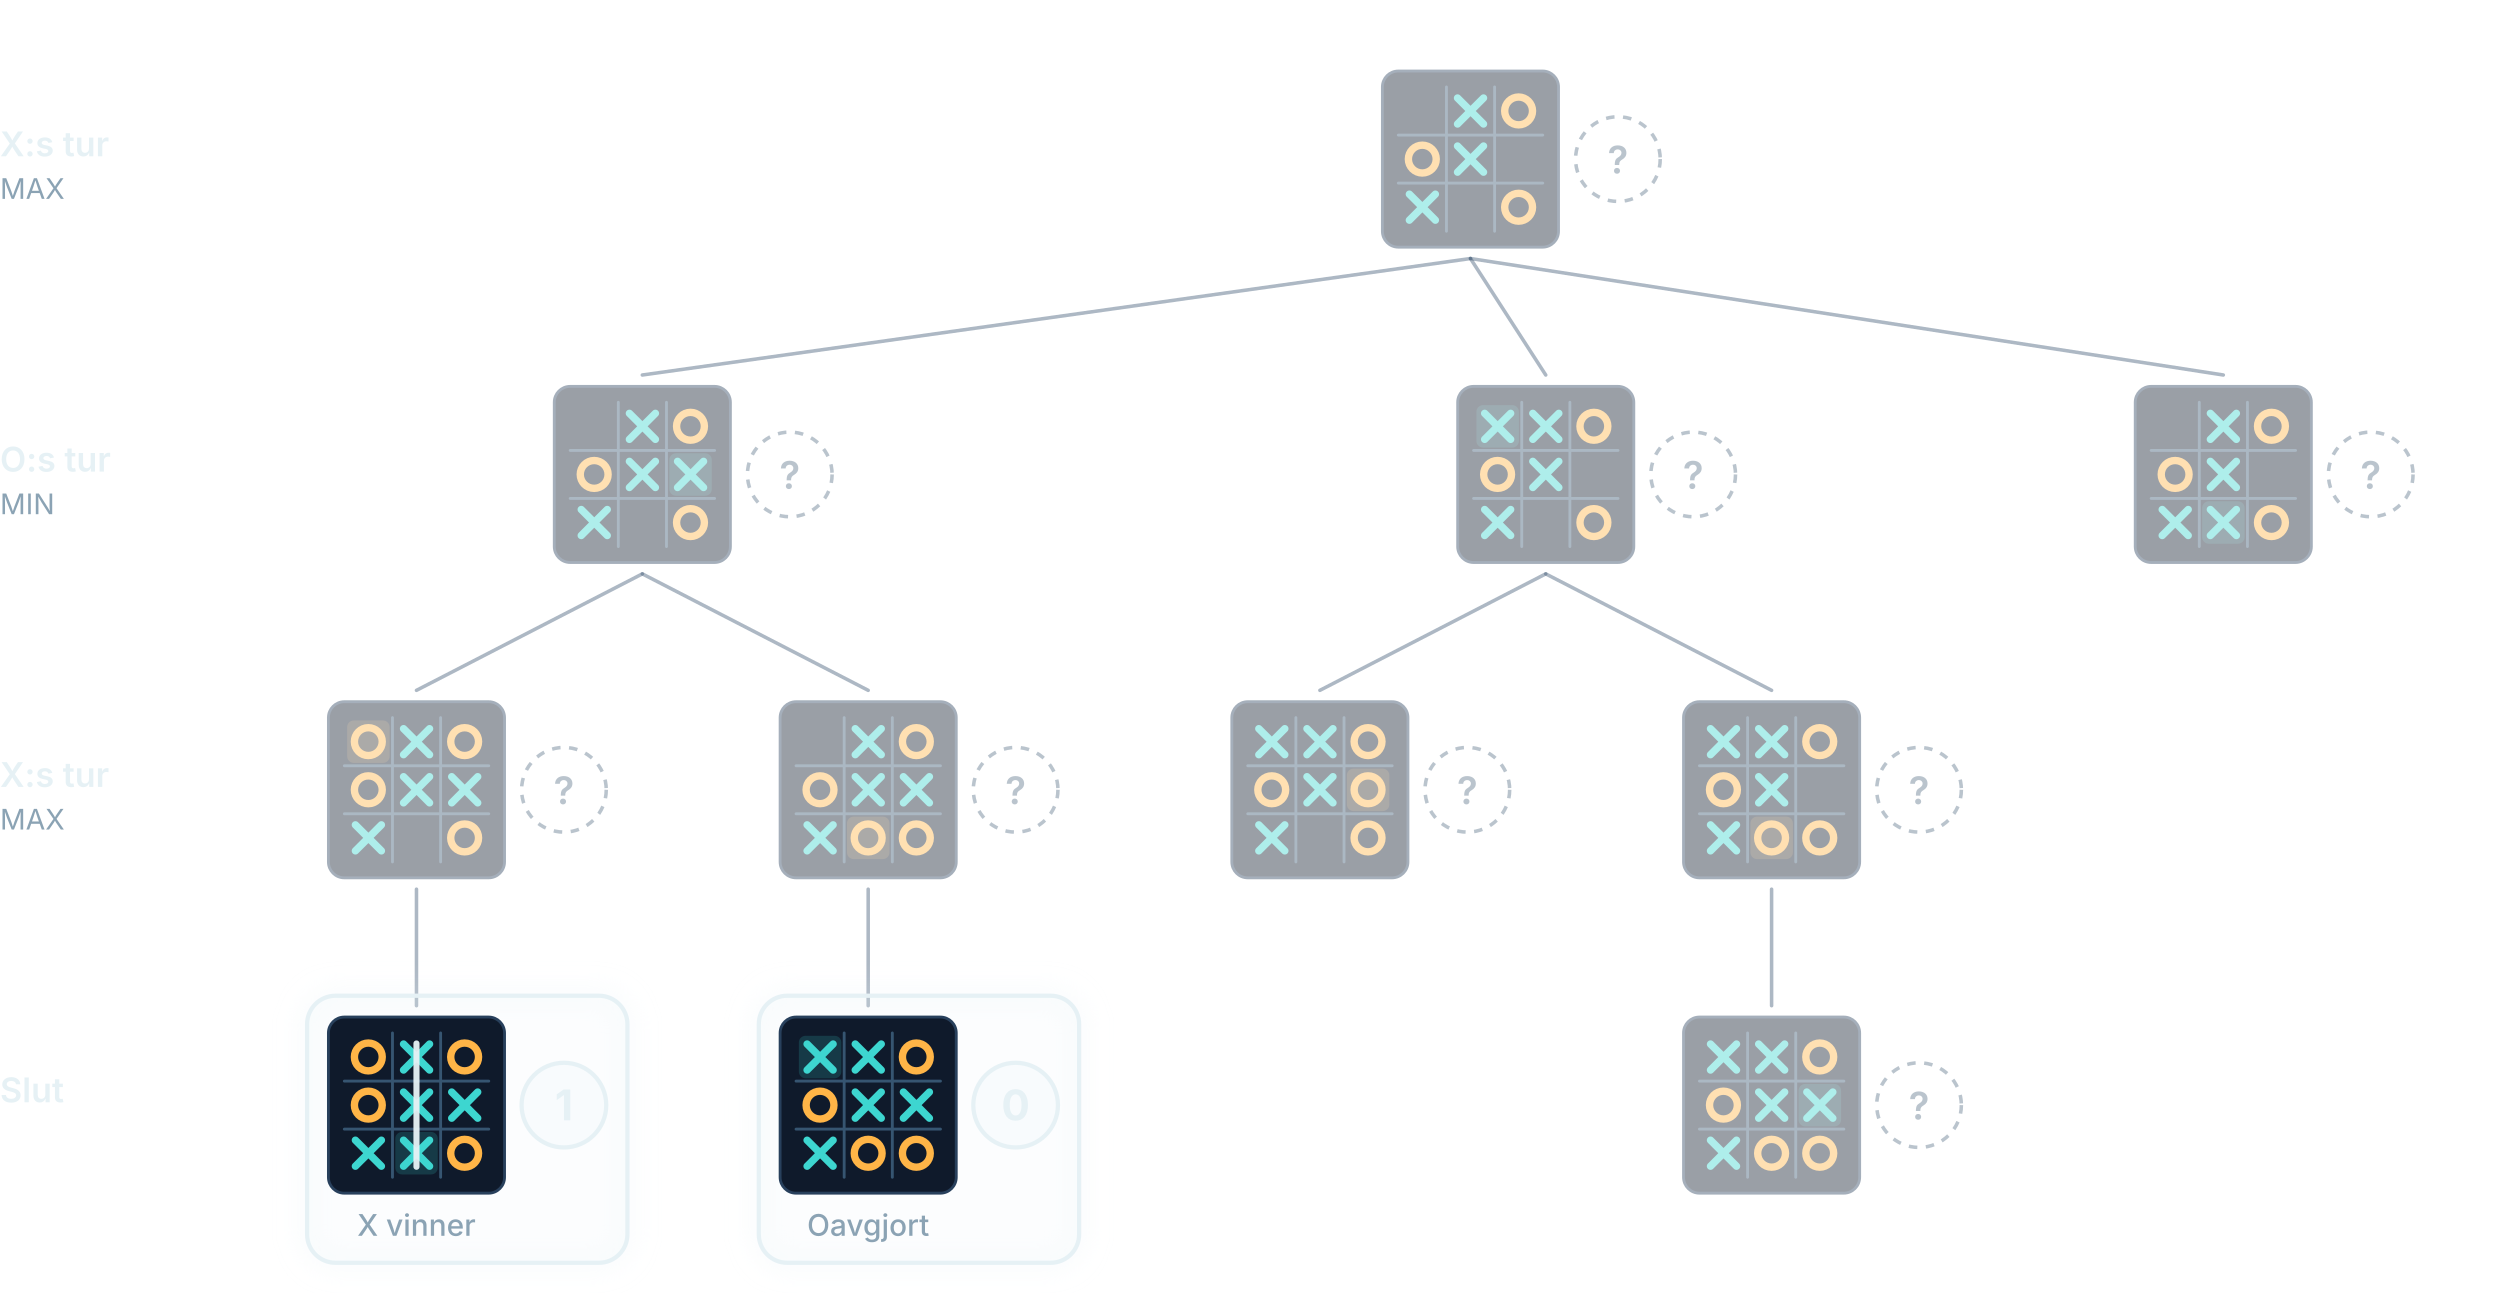
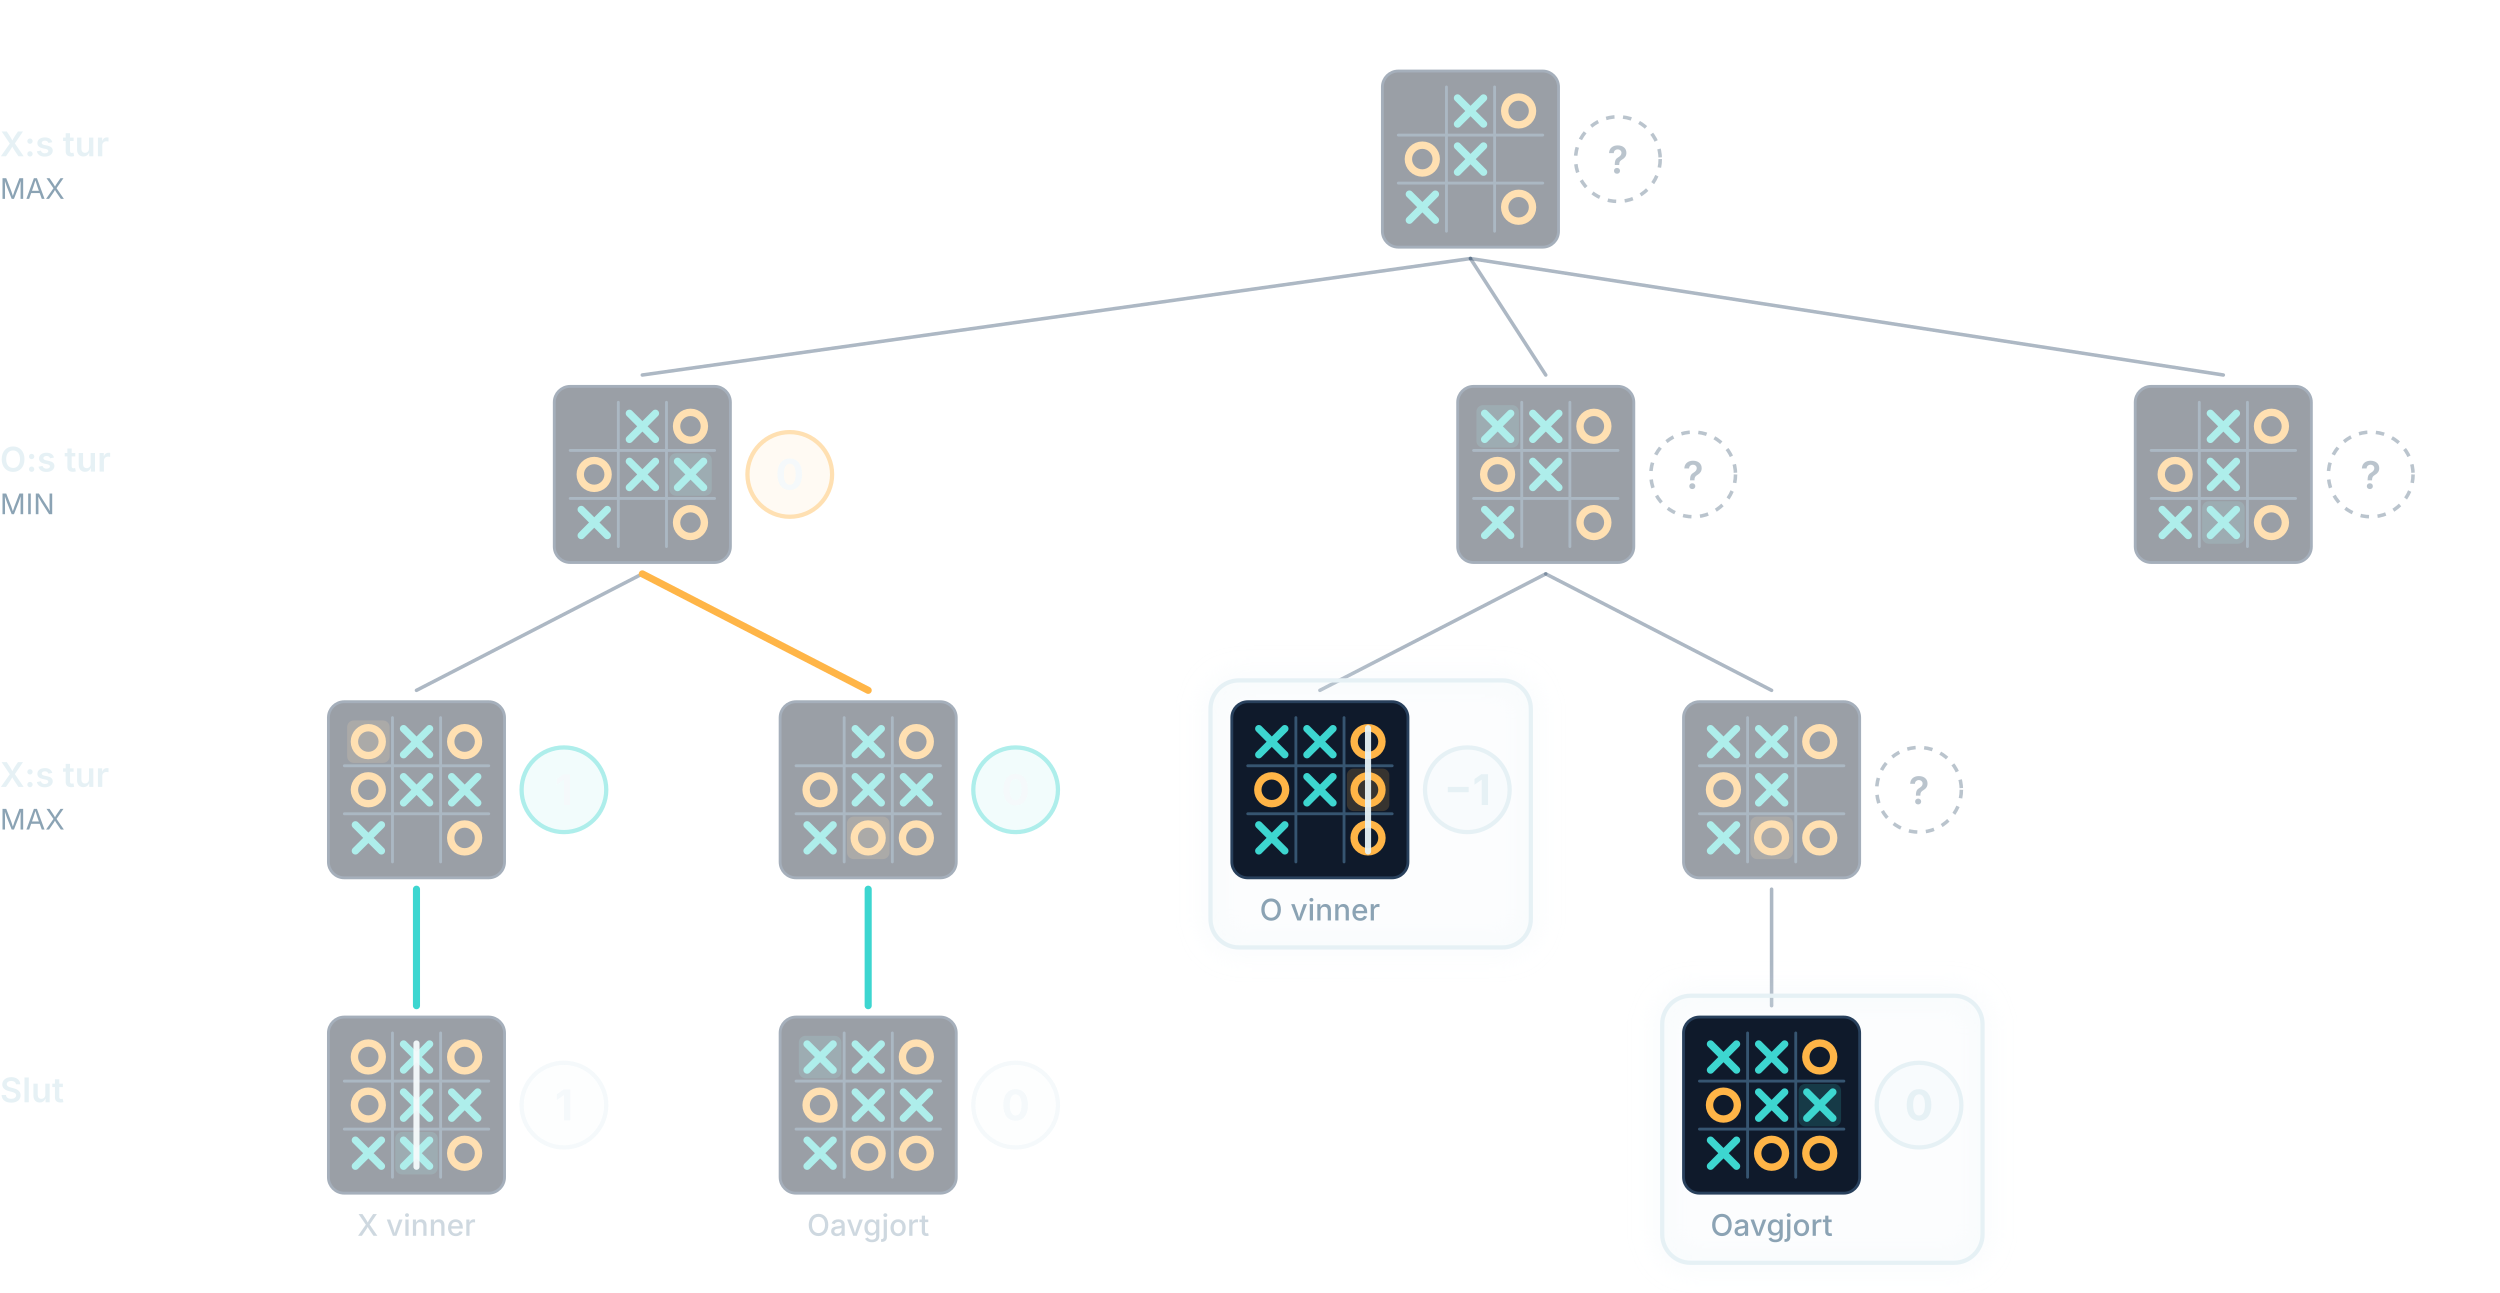
<svg xmlns="http://www.w3.org/2000/svg" viewBox="0 0 1760 910" width="1760" height="910" role="img">
  <defs>
    <filter id="glow" x="-40%" y="-40%" width="180%" height="180%">
      <feGaussianBlur stdDeviation="9" />
    </filter>
    <filter id="soft" x="-20%" y="-20%" width="140%" height="140%">
      <feGaussianBlur stdDeviation="4" />
    </filter>
  </defs>
  <text x="0.0" y="110.0" font-family="'IBM Plex Sans','Segoe UI',Inter,Helvetica,Arial,sans-serif" font-size="24" font-weight="600" fill="#E6F1F5" text-anchor="start">X:s tur</text>
  <text x="0.0" y="140.0" font-family="'IBM Plex Sans','Segoe UI',Inter,Helvetica,Arial,sans-serif" font-size="20" font-weight="400" fill="#8BA3B4" text-anchor="start">MAX</text>
  <text x="0.0" y="332.0" font-family="'IBM Plex Sans','Segoe UI',Inter,Helvetica,Arial,sans-serif" font-size="24" font-weight="600" fill="#E6F1F5" text-anchor="start">O:s tur</text>
  <text x="0.0" y="362.0" font-family="'IBM Plex Sans','Segoe UI',Inter,Helvetica,Arial,sans-serif" font-size="20" font-weight="400" fill="#8BA3B4" text-anchor="start">MIN</text>
  <text x="0.0" y="554.0" font-family="'IBM Plex Sans','Segoe UI',Inter,Helvetica,Arial,sans-serif" font-size="24" font-weight="600" fill="#E6F1F5" text-anchor="start">X:s tur</text>
  <text x="0.0" y="584.0" font-family="'IBM Plex Sans','Segoe UI',Inter,Helvetica,Arial,sans-serif" font-size="20" font-weight="400" fill="#8BA3B4" text-anchor="start">MAX</text>
  <text x="0.0" y="776.0" font-family="'IBM Plex Sans','Segoe UI',Inter,Helvetica,Arial,sans-serif" font-size="24" font-weight="600" fill="#E6F1F5" text-anchor="start">Slut</text>
  <path d="M1035.2,182.0L452.2,264.0" stroke="#3B5572" stroke-width="2.5" stroke-linecap="round" opacity="0.42" />
  <path d="M1035.2,182.0L1088.2,264.0" stroke="#3B5572" stroke-width="2.5" stroke-linecap="round" opacity="0.42" />
  <path d="M1035.2,182.0L1565.2,264.0" stroke="#3B5572" stroke-width="2.5" stroke-linecap="round" opacity="0.42" />
  <path d="M452.2,404.0L293.2,486.0" stroke="#3B5572" stroke-width="2.5" stroke-linecap="round" opacity="0.42" />
-   <path d="M452.2,404.0L611.2,486.0" stroke="#3B5572" stroke-width="2.5" stroke-linecap="round" opacity="0.42" />
-   <path d="M293.2,626.0L293.2,708.0" stroke="#3B5572" stroke-width="2.5" stroke-linecap="round" opacity="0.42" />
-   <path d="M611.2,626.0L611.2,708.0" stroke="#3B5572" stroke-width="2.5" stroke-linecap="round" opacity="0.42" />
+   <path d="M452.2,404.0L611.2,486.0" stroke="#FFB547" stroke-width="5" stroke-linecap="round" opacity="1" />
+   <path d="M293.2,626.0L293.2,708.0" stroke="#3DD6D0" stroke-width="5" stroke-linecap="round" opacity="1" />
+   <path d="M611.2,626.0L611.2,708.0" stroke="#3DD6D0" stroke-width="5" stroke-linecap="round" opacity="1" />
  <path d="M1088.2,404.0L929.2,486.0" stroke="#3B5572" stroke-width="2.5" stroke-linecap="round" opacity="0.42" />
  <path d="M1088.2,404.0L1247.2,486.0" stroke="#3B5572" stroke-width="2.5" stroke-linecap="round" opacity="0.42" />
  <path d="M1247.2,626.0L1247.2,708.0" stroke="#3B5572" stroke-width="2.5" stroke-linecap="round" opacity="0.42" />
-   <rect x="534.2" y="701.0" width="225.5" height="188.0" rx="20" fill="#E6F1F5" fill-opacity=".07" stroke="#E6F1F5" stroke-width="10" stroke-opacity=".25" filter="url(#glow)" />
-   <rect data-focus-board="r010" x="534.2" y="701.0" width="225.5" height="188.0" rx="20" fill="#E6F1F5" fill-opacity=".06" stroke="#E6F1F5" stroke-width="3" />
-   <rect x="216.2" y="701.0" width="225.5" height="188.0" rx="20" fill="#E6F1F5" fill-opacity=".07" stroke="#E6F1F5" stroke-width="10" stroke-opacity=".25" filter="url(#glow)" />
-   <rect data-focus-board="r000" x="216.2" y="701.0" width="225.5" height="188.0" rx="20" fill="#E6F1F5" fill-opacity=".06" stroke="#E6F1F5" stroke-width="3" />
+   <rect x="1170.2" y="701.0" width="225.5" height="188.0" rx="20" fill="#E6F1F5" fill-opacity=".07" stroke="#E6F1F5" stroke-width="10" stroke-opacity=".25" filter="url(#glow)" />
+   <rect data-focus-board="r110" x="1170.2" y="701.0" width="225.5" height="188.0" rx="20" fill="#E6F1F5" fill-opacity=".06" stroke="#E6F1F5" stroke-width="3" />
+   <rect x="852.2" y="479.0" width="225.5" height="188.0" rx="20" fill="#E6F1F5" fill-opacity=".07" stroke="#E6F1F5" stroke-width="10" stroke-opacity=".25" filter="url(#glow)" />
+   <rect data-focus-board="r10" x="852.2" y="479.0" width="225.5" height="188.0" rx="20" fill="#E6F1F5" fill-opacity=".06" stroke="#E6F1F5" stroke-width="3" />
  <g data-node="r" opacity="0.42">
    <rect data-board="r" x="973.2" y="50.0" width="124" height="124" fill="none" />
    <rect x="973.2" y="50.0" width="124" height="124" rx="11.2" fill="#0F1A2B" stroke="#28405C" stroke-width="2" />
    <path d="M1018.3,61.2V162.8M984.4,95.1H1086.1" stroke="#365571" stroke-width="2" stroke-linecap="round" />
    <path d="M1052.2,61.2V162.8M984.4,128.9H1086.1" stroke="#365571" stroke-width="2" stroke-linecap="round" />
    <path d="M1026.1,69.0L1044.4,87.3M1044.4,69.0L1026.1,87.3" stroke="#3DD6D0" stroke-width="5.2" stroke-linecap="round" />
    <circle cx="1069.1" cy="78.1" r="9.8" fill="none" stroke="#FFB547" stroke-width="5.2" />
    <circle cx="1001.3" cy="112.0" r="9.8" fill="none" stroke="#FFB547" stroke-width="5.2" />
    <path d="M1026.1,102.8L1044.4,121.2M1044.4,102.8L1026.1,121.2" stroke="#3DD6D0" stroke-width="5.2" stroke-linecap="round" />
    <path d="M992.2,136.7L1010.5,155.0M1010.5,136.7L992.2,155.0" stroke="#3DD6D0" stroke-width="5.2" stroke-linecap="round" />
    <circle cx="1069.1" cy="145.9" r="9.8" fill="none" stroke="#FFB547" stroke-width="5.2" />
    <circle cx="1139.0" cy="112.0" r="29.8" fill="none" stroke="#5B7389" stroke-width="2.5" stroke-dasharray="6 6" />
    <text x="1139.0" y="122.1" font-family="'IBM Plex Sans','Segoe UI',Inter,Helvetica,Arial,sans-serif" font-size="26.784" font-weight="600" fill="#5B7389" text-anchor="middle">?</text>
  </g>
  <g data-node="r0" opacity="0.42">
    <rect data-board="r0" x="390.2" y="272.0" width="124" height="124" fill="none" />
    <rect x="390.2" y="272.0" width="124" height="124" rx="11.2" fill="#0F1A2B" stroke="#28405C" stroke-width="2" />
    <rect x="471.2" y="319.1" width="29.9" height="29.9" rx="4.7" fill="#3DD6D0" fill-opacity=".17" />
    <path d="M435.3,283.2V384.8M401.4,317.1H503.1" stroke="#365571" stroke-width="2" stroke-linecap="round" />
    <path d="M469.2,283.2V384.8M401.4,350.9H503.1" stroke="#365571" stroke-width="2" stroke-linecap="round" />
    <path d="M443.1,291.0L461.4,309.3M461.4,291.0L443.1,309.3" stroke="#3DD6D0" stroke-width="5.2" stroke-linecap="round" />
    <circle cx="486.1" cy="300.1" r="9.8" fill="none" stroke="#FFB547" stroke-width="5.2" />
    <circle cx="418.3" cy="334.0" r="9.8" fill="none" stroke="#FFB547" stroke-width="5.2" />
    <path d="M443.1,324.8L461.4,343.2M461.4,324.8L443.1,343.2" stroke="#3DD6D0" stroke-width="5.2" stroke-linecap="round" />
    <path d="M477.0,324.8L495.3,343.2M495.3,324.8L477.0,343.2" stroke="#3DD6D0" stroke-width="5.2" stroke-linecap="round" />
    <path d="M409.2,358.7L427.5,377.0M427.5,358.7L409.2,377.0" stroke="#3DD6D0" stroke-width="5.2" stroke-linecap="round" />
    <circle cx="486.1" cy="367.9" r="9.8" fill="none" stroke="#FFB547" stroke-width="5.2" />
-     <circle cx="556.0" cy="334.0" r="29.8" fill="none" stroke="#5B7389" stroke-width="2.5" stroke-dasharray="6 6" />
-     <text x="556.0" y="344.1" font-family="'IBM Plex Sans','Segoe UI',Inter,Helvetica,Arial,sans-serif" font-size="26.784" font-weight="600" fill="#5B7389" text-anchor="middle">?</text>
+     <circle cx="556.0" cy="334.0" r="29.8" fill="#FFB547" fill-opacity=".16" stroke="#FFB547" stroke-width="3" />
+     <text x="556.0" y="344.7" font-family="'IBM Plex Sans','Segoe UI',Inter,Helvetica,Arial,sans-serif" font-size="29.76" font-weight="700" fill="#E6F1F5" text-anchor="middle">0</text>
  </g>
  <g data-node="r00" opacity="0.42">
    <rect data-board="r00" x="231.2" y="494.0" width="124" height="124" fill="none" />
    <rect x="231.2" y="494.0" width="124" height="124" rx="11.2" fill="#0F1A2B" stroke="#28405C" stroke-width="2" />
    <rect x="244.4" y="507.2" width="29.9" height="29.9" rx="4.7" fill="#FFB547" fill-opacity=".17" />
    <path d="M276.3,505.2V606.8M242.4,539.1H344.1" stroke="#365571" stroke-width="2" stroke-linecap="round" />
    <path d="M310.2,505.2V606.8M242.4,572.9H344.1" stroke="#365571" stroke-width="2" stroke-linecap="round" />
    <circle cx="259.3" cy="522.1" r="9.8" fill="none" stroke="#FFB547" stroke-width="5.2" />
    <path d="M284.1,513.0L302.4,531.3M302.4,513.0L284.1,531.3" stroke="#3DD6D0" stroke-width="5.2" stroke-linecap="round" />
    <circle cx="327.1" cy="522.1" r="9.8" fill="none" stroke="#FFB547" stroke-width="5.2" />
    <circle cx="259.3" cy="556.0" r="9.8" fill="none" stroke="#FFB547" stroke-width="5.2" />
    <path d="M284.1,546.8L302.4,565.2M302.4,546.8L284.1,565.2" stroke="#3DD6D0" stroke-width="5.2" stroke-linecap="round" />
    <path d="M318.0,546.8L336.3,565.2M336.3,546.8L318.0,565.2" stroke="#3DD6D0" stroke-width="5.2" stroke-linecap="round" />
    <path d="M250.2,580.7L268.5,599.0M268.5,580.7L250.2,599.0" stroke="#3DD6D0" stroke-width="5.2" stroke-linecap="round" />
    <circle cx="327.1" cy="589.9" r="9.8" fill="none" stroke="#FFB547" stroke-width="5.2" />
-     <circle cx="397.0" cy="556.0" r="29.8" fill="none" stroke="#5B7389" stroke-width="2.5" stroke-dasharray="6 6" />
-     <text x="397.0" y="566.1" font-family="'IBM Plex Sans','Segoe UI',Inter,Helvetica,Arial,sans-serif" font-size="26.784" font-weight="600" fill="#5B7389" text-anchor="middle">?</text>
-   </g>
-   <g data-node="r000" opacity="1">
+     <circle cx="397.0" cy="556.0" r="29.8" fill="#3DD6D0" fill-opacity=".16" stroke="#3DD6D0" stroke-width="3" />
+     <text x="397.0" y="566.7" font-family="'IBM Plex Sans','Segoe UI',Inter,Helvetica,Arial,sans-serif" font-size="29.76" font-weight="700" fill="#E6F1F5" text-anchor="middle">1</text>
+   </g>
+   <g data-node="r000" opacity="0.42">
    <rect data-board="r000" x="231.2" y="716.0" width="124" height="124" fill="none" />
    <rect x="231.2" y="716.0" width="124" height="124" rx="11.2" fill="#0F1A2B" stroke="#28405C" stroke-width="2" />
    <rect x="278.3" y="796.9" width="29.9" height="29.9" rx="4.7" fill="#3DD6D0" fill-opacity=".17" />
    <path d="M276.3,727.2V828.8M242.4,761.1H344.1" stroke="#365571" stroke-width="2" stroke-linecap="round" />
    <path d="M310.2,727.2V828.8M242.4,794.9H344.1" stroke="#365571" stroke-width="2" stroke-linecap="round" />
    <circle cx="259.3" cy="744.1" r="9.8" fill="none" stroke="#FFB547" stroke-width="5.2" />
    <path d="M284.1,735.0L302.4,753.3M302.4,735.0L284.1,753.3" stroke="#3DD6D0" stroke-width="5.2" stroke-linecap="round" />
    <circle cx="327.1" cy="744.1" r="9.8" fill="none" stroke="#FFB547" stroke-width="5.2" />
    <circle cx="259.3" cy="778.0" r="9.8" fill="none" stroke="#FFB547" stroke-width="5.2" />
    <path d="M284.1,768.8L302.4,787.2M302.4,768.8L284.1,787.2" stroke="#3DD6D0" stroke-width="5.2" stroke-linecap="round" />
    <path d="M318.0,768.8L336.3,787.2M336.3,768.8L318.0,787.2" stroke="#3DD6D0" stroke-width="5.2" stroke-linecap="round" />
    <path d="M250.2,802.7L268.5,821.0M268.5,802.7L250.2,821.0" stroke="#3DD6D0" stroke-width="5.2" stroke-linecap="round" />
    <path d="M284.1,802.7L302.4,821.0M302.4,802.7L284.1,821.0" stroke="#3DD6D0" stroke-width="5.2" stroke-linecap="round" />
    <circle cx="327.1" cy="811.9" r="9.8" fill="none" stroke="#FFB547" stroke-width="5.2" />
    <path d="M293.2,734.6L293.2,821.4" stroke="#3DD6D0" stroke-width="13.6" stroke-linecap="round" opacity=".35" filter="url(#soft)" />
    <path d="M293.2,734.6L293.2,821.4" stroke="#E6F1F5" stroke-width="4.3" stroke-linecap="round" opacity=".95" />
    <circle cx="397.0" cy="778.0" r="29.8" fill="#E6F1F5" fill-opacity=".16" stroke="#E6F1F5" stroke-width="3" />
    <text x="397.0" y="788.7" font-family="'IBM Plex Sans','Segoe UI',Inter,Helvetica,Arial,sans-serif" font-size="29.76" font-weight="700" fill="#E6F1F5" text-anchor="middle">1</text>
    <text x="293.2" y="870.0" font-family="'IBM Plex Sans','Segoe UI',Inter,Helvetica,Arial,sans-serif" font-size="21" font-weight="500" fill="#8BA3B4" text-anchor="middle">X vinner</text>
  </g>
  <g data-node="r01" opacity="0.42">
    <rect data-board="r01" x="549.2" y="494.0" width="124" height="124" fill="none" />
    <rect x="549.2" y="494.0" width="124" height="124" rx="11.2" fill="#0F1A2B" stroke="#28405C" stroke-width="2" />
    <rect x="596.3" y="574.9" width="29.9" height="29.9" rx="4.7" fill="#FFB547" fill-opacity=".17" />
    <path d="M594.3,505.2V606.8M560.4,539.1H662.1" stroke="#365571" stroke-width="2" stroke-linecap="round" />
    <path d="M628.2,505.2V606.8M560.4,572.9H662.1" stroke="#365571" stroke-width="2" stroke-linecap="round" />
    <path d="M602.1,513.0L620.4,531.3M620.4,513.0L602.1,531.3" stroke="#3DD6D0" stroke-width="5.2" stroke-linecap="round" />
    <circle cx="645.1" cy="522.1" r="9.8" fill="none" stroke="#FFB547" stroke-width="5.2" />
    <circle cx="577.3" cy="556.0" r="9.8" fill="none" stroke="#FFB547" stroke-width="5.2" />
    <path d="M602.1,546.8L620.4,565.2M620.4,546.8L602.1,565.2" stroke="#3DD6D0" stroke-width="5.2" stroke-linecap="round" />
    <path d="M636.0,546.8L654.3,565.2M654.3,546.8L636.0,565.2" stroke="#3DD6D0" stroke-width="5.2" stroke-linecap="round" />
    <path d="M568.2,580.7L586.5,599.0M586.5,580.7L568.2,599.0" stroke="#3DD6D0" stroke-width="5.2" stroke-linecap="round" />
    <circle cx="611.2" cy="589.9" r="9.8" fill="none" stroke="#FFB547" stroke-width="5.2" />
    <circle cx="645.1" cy="589.9" r="9.8" fill="none" stroke="#FFB547" stroke-width="5.2" />
-     <circle cx="715.0" cy="556.0" r="29.8" fill="none" stroke="#5B7389" stroke-width="2.5" stroke-dasharray="6 6" />
-     <text x="715.0" y="566.1" font-family="'IBM Plex Sans','Segoe UI',Inter,Helvetica,Arial,sans-serif" font-size="26.784" font-weight="600" fill="#5B7389" text-anchor="middle">?</text>
-   </g>
-   <g data-node="r010" opacity="1">
+     <circle cx="715.0" cy="556.0" r="29.8" fill="#3DD6D0" fill-opacity=".16" stroke="#3DD6D0" stroke-width="3" />
+     <text x="715.0" y="566.7" font-family="'IBM Plex Sans','Segoe UI',Inter,Helvetica,Arial,sans-serif" font-size="29.76" font-weight="700" fill="#E6F1F5" text-anchor="middle">0</text>
+   </g>
+   <g data-node="r010" opacity="0.42">
    <rect data-board="r010" x="549.2" y="716.0" width="124" height="124" fill="none" />
    <rect x="549.2" y="716.0" width="124" height="124" rx="11.2" fill="#0F1A2B" stroke="#28405C" stroke-width="2" />
    <rect x="562.4" y="729.2" width="29.9" height="29.9" rx="4.7" fill="#3DD6D0" fill-opacity=".17" />
    <path d="M594.3,727.2V828.8M560.4,761.1H662.1" stroke="#365571" stroke-width="2" stroke-linecap="round" />
    <path d="M628.2,727.2V828.8M560.4,794.9H662.1" stroke="#365571" stroke-width="2" stroke-linecap="round" />
    <path d="M568.2,735.0L586.5,753.3M586.5,735.0L568.2,753.3" stroke="#3DD6D0" stroke-width="5.2" stroke-linecap="round" />
    <path d="M602.1,735.0L620.4,753.3M620.4,735.0L602.1,753.3" stroke="#3DD6D0" stroke-width="5.2" stroke-linecap="round" />
    <circle cx="645.1" cy="744.1" r="9.8" fill="none" stroke="#FFB547" stroke-width="5.2" />
    <circle cx="577.3" cy="778.0" r="9.8" fill="none" stroke="#FFB547" stroke-width="5.2" />
    <path d="M602.1,768.8L620.4,787.2M620.4,768.8L602.1,787.2" stroke="#3DD6D0" stroke-width="5.2" stroke-linecap="round" />
    <path d="M636.0,768.8L654.3,787.2M654.3,768.8L636.0,787.2" stroke="#3DD6D0" stroke-width="5.2" stroke-linecap="round" />
    <path d="M568.2,802.7L586.5,821.0M586.5,802.7L568.2,821.0" stroke="#3DD6D0" stroke-width="5.2" stroke-linecap="round" />
    <circle cx="611.2" cy="811.9" r="9.8" fill="none" stroke="#FFB547" stroke-width="5.2" />
    <circle cx="645.1" cy="811.9" r="9.8" fill="none" stroke="#FFB547" stroke-width="5.2" />
    <circle cx="715.0" cy="778.0" r="29.8" fill="#E6F1F5" fill-opacity=".16" stroke="#E6F1F5" stroke-width="3" />
    <text x="715.0" y="788.7" font-family="'IBM Plex Sans','Segoe UI',Inter,Helvetica,Arial,sans-serif" font-size="29.76" font-weight="700" fill="#E6F1F5" text-anchor="middle">0</text>
    <text x="611.2" y="870.0" font-family="'IBM Plex Sans','Segoe UI',Inter,Helvetica,Arial,sans-serif" font-size="21" font-weight="500" fill="#8BA3B4" text-anchor="middle">Oavgjort</text>
  </g>
  <g data-node="r1" opacity="0.42">
    <rect data-board="r1" x="1026.2" y="272.0" width="124" height="124" fill="none" />
    <rect x="1026.2" y="272.0" width="124" height="124" rx="11.2" fill="#0F1A2B" stroke="#28405C" stroke-width="2" />
    <rect x="1039.4" y="285.2" width="29.9" height="29.9" rx="4.7" fill="#3DD6D0" fill-opacity=".17" />
    <path d="M1071.3,283.2V384.8M1037.4,317.1H1139.1" stroke="#365571" stroke-width="2" stroke-linecap="round" />
    <path d="M1105.2,283.2V384.8M1037.4,350.9H1139.1" stroke="#365571" stroke-width="2" stroke-linecap="round" />
    <path d="M1045.2,291.0L1063.5,309.3M1063.5,291.0L1045.2,309.3" stroke="#3DD6D0" stroke-width="5.2" stroke-linecap="round" />
    <path d="M1079.1,291.0L1097.4,309.3M1097.4,291.0L1079.1,309.3" stroke="#3DD6D0" stroke-width="5.2" stroke-linecap="round" />
    <circle cx="1122.1" cy="300.1" r="9.8" fill="none" stroke="#FFB547" stroke-width="5.2" />
    <circle cx="1054.3" cy="334.0" r="9.8" fill="none" stroke="#FFB547" stroke-width="5.2" />
    <path d="M1079.1,324.8L1097.4,343.2M1097.4,324.8L1079.1,343.2" stroke="#3DD6D0" stroke-width="5.2" stroke-linecap="round" />
    <path d="M1045.2,358.7L1063.5,377.0M1063.5,358.7L1045.2,377.0" stroke="#3DD6D0" stroke-width="5.2" stroke-linecap="round" />
    <circle cx="1122.1" cy="367.9" r="9.8" fill="none" stroke="#FFB547" stroke-width="5.2" />
    <circle cx="1192.0" cy="334.0" r="29.8" fill="none" stroke="#5B7389" stroke-width="2.5" stroke-dasharray="6 6" />
    <text x="1192.0" y="344.1" font-family="'IBM Plex Sans','Segoe UI',Inter,Helvetica,Arial,sans-serif" font-size="26.784" font-weight="600" fill="#5B7389" text-anchor="middle">?</text>
  </g>
-   <g data-node="r10" opacity="0.42">
+   <g data-node="r10" opacity="1">
    <rect data-board="r10" x="867.2" y="494.0" width="124" height="124" fill="none" />
    <rect x="867.2" y="494.0" width="124" height="124" rx="11.2" fill="#0F1A2B" stroke="#28405C" stroke-width="2" />
    <rect x="948.2" y="541.1" width="29.9" height="29.9" rx="4.7" fill="#FFB547" fill-opacity=".17" />
    <path d="M912.3,505.2V606.8M878.4,539.1H980.1" stroke="#365571" stroke-width="2" stroke-linecap="round" />
    <path d="M946.2,505.2V606.8M878.4,572.9H980.1" stroke="#365571" stroke-width="2" stroke-linecap="round" />
    <path d="M886.2,513.0L904.5,531.3M904.5,513.0L886.2,531.3" stroke="#3DD6D0" stroke-width="5.2" stroke-linecap="round" />
    <path d="M920.1,513.0L938.4,531.3M938.4,513.0L920.1,531.3" stroke="#3DD6D0" stroke-width="5.2" stroke-linecap="round" />
    <circle cx="963.1" cy="522.1" r="9.8" fill="none" stroke="#FFB547" stroke-width="5.2" />
    <circle cx="895.3" cy="556.0" r="9.8" fill="none" stroke="#FFB547" stroke-width="5.2" />
    <path d="M920.1,546.8L938.4,565.2M938.4,546.8L920.1,565.2" stroke="#3DD6D0" stroke-width="5.2" stroke-linecap="round" />
    <circle cx="963.1" cy="556.0" r="9.8" fill="none" stroke="#FFB547" stroke-width="5.2" />
    <path d="M886.2,580.7L904.5,599.0M904.5,580.7L886.2,599.0" stroke="#3DD6D0" stroke-width="5.2" stroke-linecap="round" />
    <circle cx="963.1" cy="589.9" r="9.8" fill="none" stroke="#FFB547" stroke-width="5.2" />
-     <circle cx="1033.0" cy="556.0" r="29.8" fill="none" stroke="#5B7389" stroke-width="2.5" stroke-dasharray="6 6" />
-     <text x="1033.0" y="566.1" font-family="'IBM Plex Sans','Segoe UI',Inter,Helvetica,Arial,sans-serif" font-size="26.784" font-weight="600" fill="#5B7389" text-anchor="middle">?</text>
+     <path d="M963.1,512.6L963.1,599.4" stroke="#FFB547" stroke-width="13.6" stroke-linecap="round" opacity=".35" filter="url(#soft)" />
+     <path d="M963.1,512.6L963.1,599.4" stroke="#E6F1F5" stroke-width="4.3" stroke-linecap="round" opacity=".95" />
+     <circle cx="1033.0" cy="556.0" r="29.8" fill="#E6F1F5" fill-opacity=".16" stroke="#E6F1F5" stroke-width="3" />
+     <text x="1033.0" y="566.7" font-family="'IBM Plex Sans','Segoe UI',Inter,Helvetica,Arial,sans-serif" font-size="29.76" font-weight="700" fill="#E6F1F5" text-anchor="middle">−1</text>
+     <text x="929.2" y="648.0" font-family="'IBM Plex Sans','Segoe UI',Inter,Helvetica,Arial,sans-serif" font-size="21" font-weight="500" fill="#8BA3B4" text-anchor="middle">O vinner</text>
  </g>
  <g data-node="r11" opacity="0.42">
    <rect data-board="r11" x="1185.2" y="494.0" width="124" height="124" fill="none" />
    <rect x="1185.2" y="494.0" width="124" height="124" rx="11.2" fill="#0F1A2B" stroke="#28405C" stroke-width="2" />
    <rect x="1232.3" y="574.9" width="29.9" height="29.9" rx="4.7" fill="#FFB547" fill-opacity=".17" />
    <path d="M1230.3,505.2V606.8M1196.4,539.1H1298.1" stroke="#365571" stroke-width="2" stroke-linecap="round" />
    <path d="M1264.2,505.2V606.8M1196.4,572.9H1298.1" stroke="#365571" stroke-width="2" stroke-linecap="round" />
    <path d="M1204.2,513.0L1222.5,531.3M1222.5,513.0L1204.2,531.3" stroke="#3DD6D0" stroke-width="5.2" stroke-linecap="round" />
    <path d="M1238.1,513.0L1256.4,531.3M1256.4,513.0L1238.1,531.3" stroke="#3DD6D0" stroke-width="5.2" stroke-linecap="round" />
    <circle cx="1281.1" cy="522.1" r="9.8" fill="none" stroke="#FFB547" stroke-width="5.2" />
    <circle cx="1213.3" cy="556.0" r="9.8" fill="none" stroke="#FFB547" stroke-width="5.2" />
    <path d="M1238.1,546.8L1256.4,565.2M1256.4,546.8L1238.1,565.2" stroke="#3DD6D0" stroke-width="5.2" stroke-linecap="round" />
    <path d="M1204.2,580.7L1222.5,599.0M1222.5,580.7L1204.2,599.0" stroke="#3DD6D0" stroke-width="5.2" stroke-linecap="round" />
    <circle cx="1247.2" cy="589.9" r="9.8" fill="none" stroke="#FFB547" stroke-width="5.2" />
    <circle cx="1281.1" cy="589.9" r="9.8" fill="none" stroke="#FFB547" stroke-width="5.2" />
    <circle cx="1351.0" cy="556.0" r="29.8" fill="none" stroke="#5B7389" stroke-width="2.5" stroke-dasharray="6 6" />
    <text x="1351.0" y="566.1" font-family="'IBM Plex Sans','Segoe UI',Inter,Helvetica,Arial,sans-serif" font-size="26.784" font-weight="600" fill="#5B7389" text-anchor="middle">?</text>
  </g>
-   <g data-node="r110" opacity="0.42">
+   <g data-node="r110" opacity="1">
    <rect data-board="r110" x="1185.2" y="716.0" width="124" height="124" fill="none" />
    <rect x="1185.2" y="716.0" width="124" height="124" rx="11.2" fill="#0F1A2B" stroke="#28405C" stroke-width="2" />
    <rect x="1266.2" y="763.1" width="29.9" height="29.9" rx="4.7" fill="#3DD6D0" fill-opacity=".17" />
    <path d="M1230.3,727.2V828.8M1196.4,761.1H1298.1" stroke="#365571" stroke-width="2" stroke-linecap="round" />
    <path d="M1264.2,727.2V828.8M1196.4,794.9H1298.1" stroke="#365571" stroke-width="2" stroke-linecap="round" />
    <path d="M1204.2,735.0L1222.5,753.3M1222.5,735.0L1204.2,753.3" stroke="#3DD6D0" stroke-width="5.2" stroke-linecap="round" />
    <path d="M1238.1,735.0L1256.4,753.3M1256.4,735.0L1238.1,753.3" stroke="#3DD6D0" stroke-width="5.2" stroke-linecap="round" />
    <circle cx="1281.1" cy="744.1" r="9.8" fill="none" stroke="#FFB547" stroke-width="5.2" />
    <circle cx="1213.3" cy="778.0" r="9.8" fill="none" stroke="#FFB547" stroke-width="5.2" />
    <path d="M1238.1,768.8L1256.4,787.2M1256.4,768.8L1238.1,787.2" stroke="#3DD6D0" stroke-width="5.2" stroke-linecap="round" />
    <path d="M1272.0,768.8L1290.3,787.2M1290.3,768.8L1272.0,787.2" stroke="#3DD6D0" stroke-width="5.2" stroke-linecap="round" />
    <path d="M1204.2,802.7L1222.5,821.0M1222.5,802.7L1204.2,821.0" stroke="#3DD6D0" stroke-width="5.2" stroke-linecap="round" />
    <circle cx="1247.2" cy="811.9" r="9.8" fill="none" stroke="#FFB547" stroke-width="5.2" />
    <circle cx="1281.1" cy="811.9" r="9.8" fill="none" stroke="#FFB547" stroke-width="5.2" />
-     <circle cx="1351.0" cy="778.0" r="29.8" fill="none" stroke="#5B7389" stroke-width="2.5" stroke-dasharray="6 6" />
-     <text x="1351.0" y="788.1" font-family="'IBM Plex Sans','Segoe UI',Inter,Helvetica,Arial,sans-serif" font-size="26.784" font-weight="600" fill="#5B7389" text-anchor="middle">?</text>
+     <circle cx="1351.0" cy="778.0" r="29.8" fill="#E6F1F5" fill-opacity=".16" stroke="#E6F1F5" stroke-width="3" />
+     <text x="1351.0" y="788.7" font-family="'IBM Plex Sans','Segoe UI',Inter,Helvetica,Arial,sans-serif" font-size="29.76" font-weight="700" fill="#E6F1F5" text-anchor="middle">0</text>
+     <text x="1247.2" y="870.0" font-family="'IBM Plex Sans','Segoe UI',Inter,Helvetica,Arial,sans-serif" font-size="21" font-weight="500" fill="#8BA3B4" text-anchor="middle">Oavgjort</text>
  </g>
  <g data-node="r2" opacity="0.42">
    <rect data-board="r2" x="1503.2" y="272.0" width="124" height="124" fill="none" />
    <rect x="1503.2" y="272.0" width="124" height="124" rx="11.2" fill="#0F1A2B" stroke="#28405C" stroke-width="2" />
    <rect x="1550.3" y="352.9" width="29.9" height="29.9" rx="4.7" fill="#3DD6D0" fill-opacity=".17" />
    <path d="M1548.3,283.2V384.8M1514.4,317.1H1616.1" stroke="#365571" stroke-width="2" stroke-linecap="round" />
    <path d="M1582.2,283.2V384.8M1514.4,350.9H1616.1" stroke="#365571" stroke-width="2" stroke-linecap="round" />
    <path d="M1556.1,291.0L1574.4,309.3M1574.4,291.0L1556.1,309.3" stroke="#3DD6D0" stroke-width="5.2" stroke-linecap="round" />
    <circle cx="1599.1" cy="300.1" r="9.8" fill="none" stroke="#FFB547" stroke-width="5.2" />
    <circle cx="1531.3" cy="334.0" r="9.8" fill="none" stroke="#FFB547" stroke-width="5.2" />
    <path d="M1556.1,324.8L1574.4,343.2M1574.4,324.8L1556.1,343.2" stroke="#3DD6D0" stroke-width="5.2" stroke-linecap="round" />
    <path d="M1522.2,358.7L1540.5,377.0M1540.5,358.7L1522.2,377.0" stroke="#3DD6D0" stroke-width="5.2" stroke-linecap="round" />
    <path d="M1556.1,358.7L1574.4,377.0M1574.4,358.7L1556.1,377.0" stroke="#3DD6D0" stroke-width="5.2" stroke-linecap="round" />
    <circle cx="1599.1" cy="367.9" r="9.8" fill="none" stroke="#FFB547" stroke-width="5.2" />
    <circle cx="1669.0" cy="334.0" r="29.8" fill="none" stroke="#5B7389" stroke-width="2.5" stroke-dasharray="6 6" />
    <text x="1669.0" y="344.1" font-family="'IBM Plex Sans','Segoe UI',Inter,Helvetica,Arial,sans-serif" font-size="26.784" font-weight="600" fill="#5B7389" text-anchor="middle">?</text>
  </g>
</svg>
